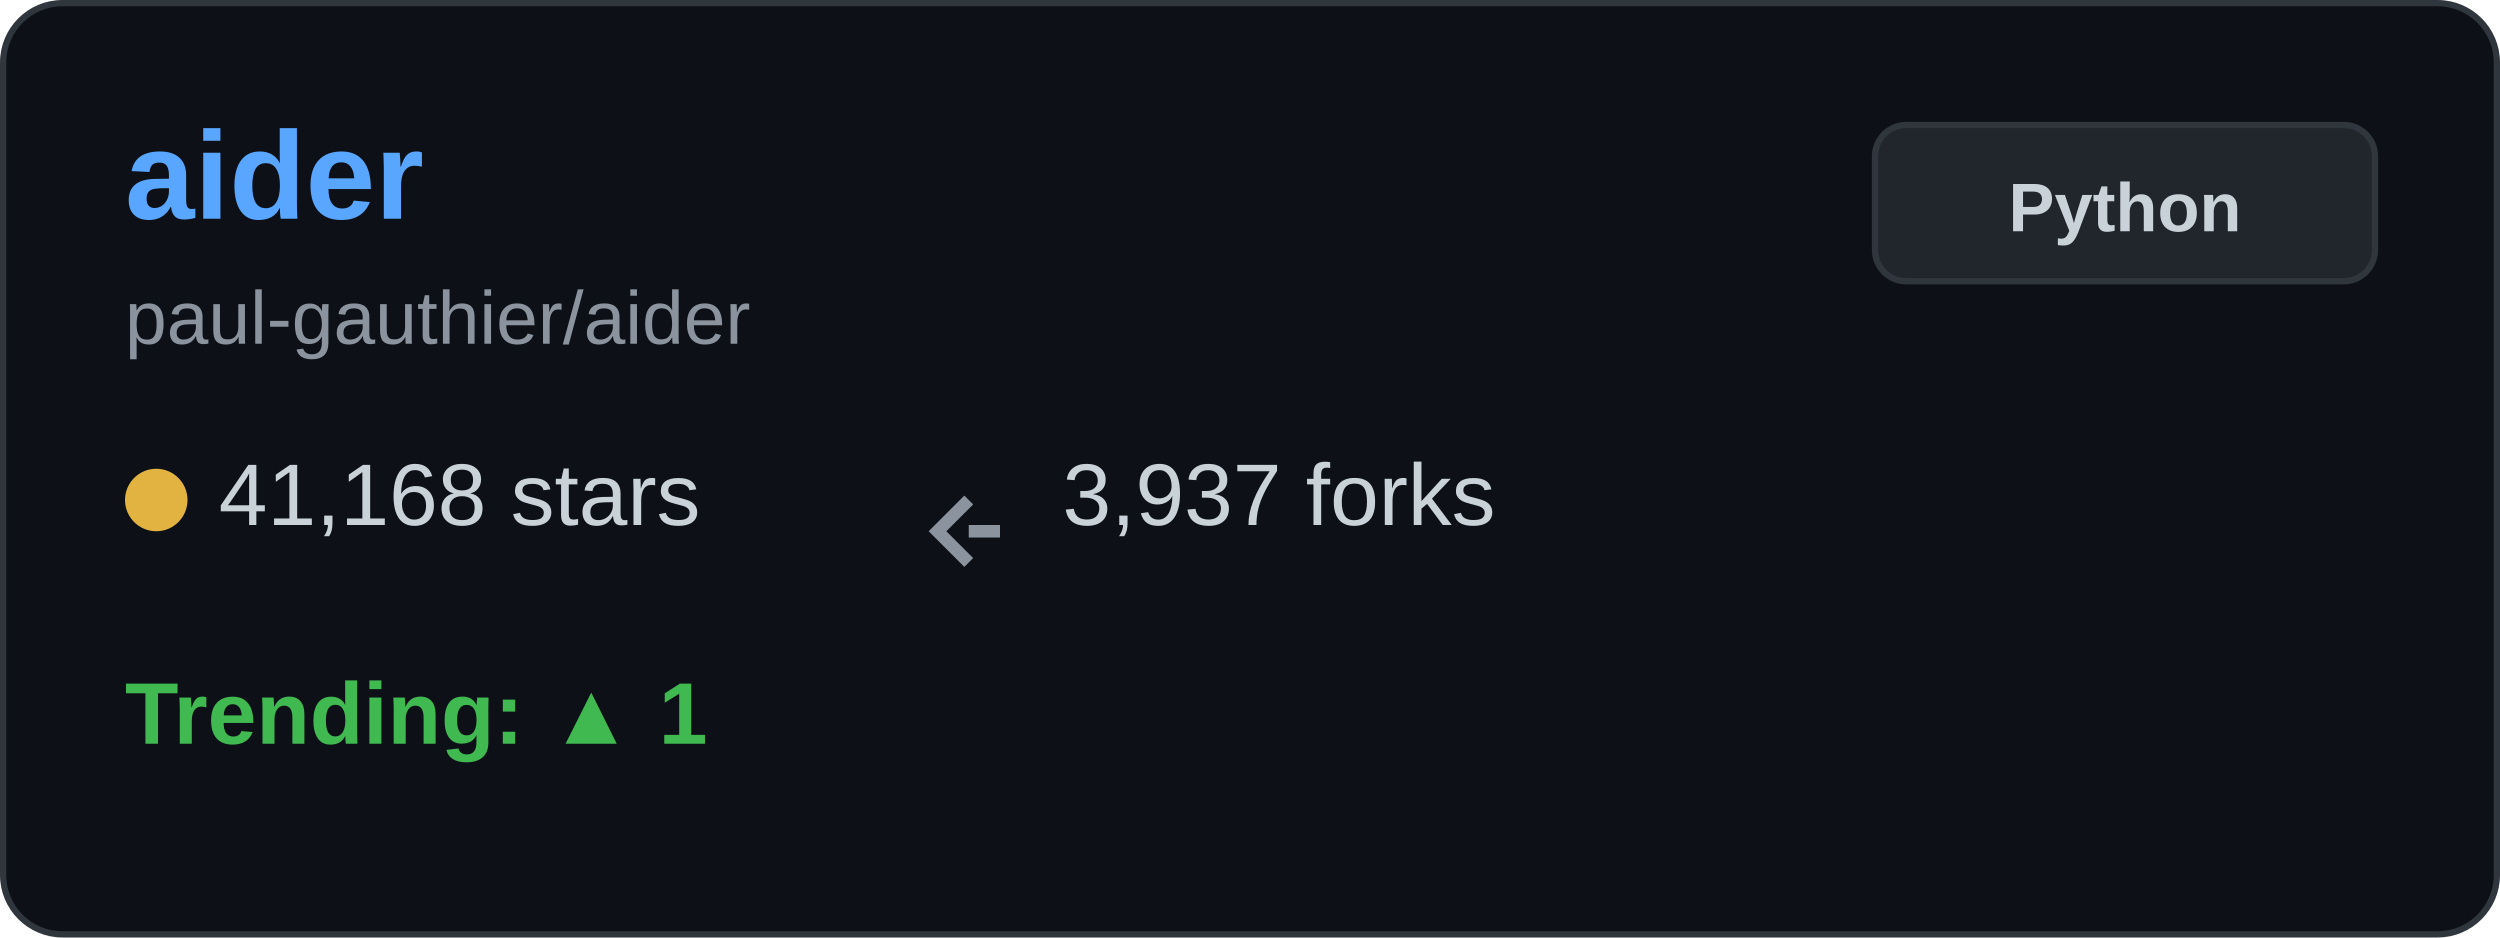
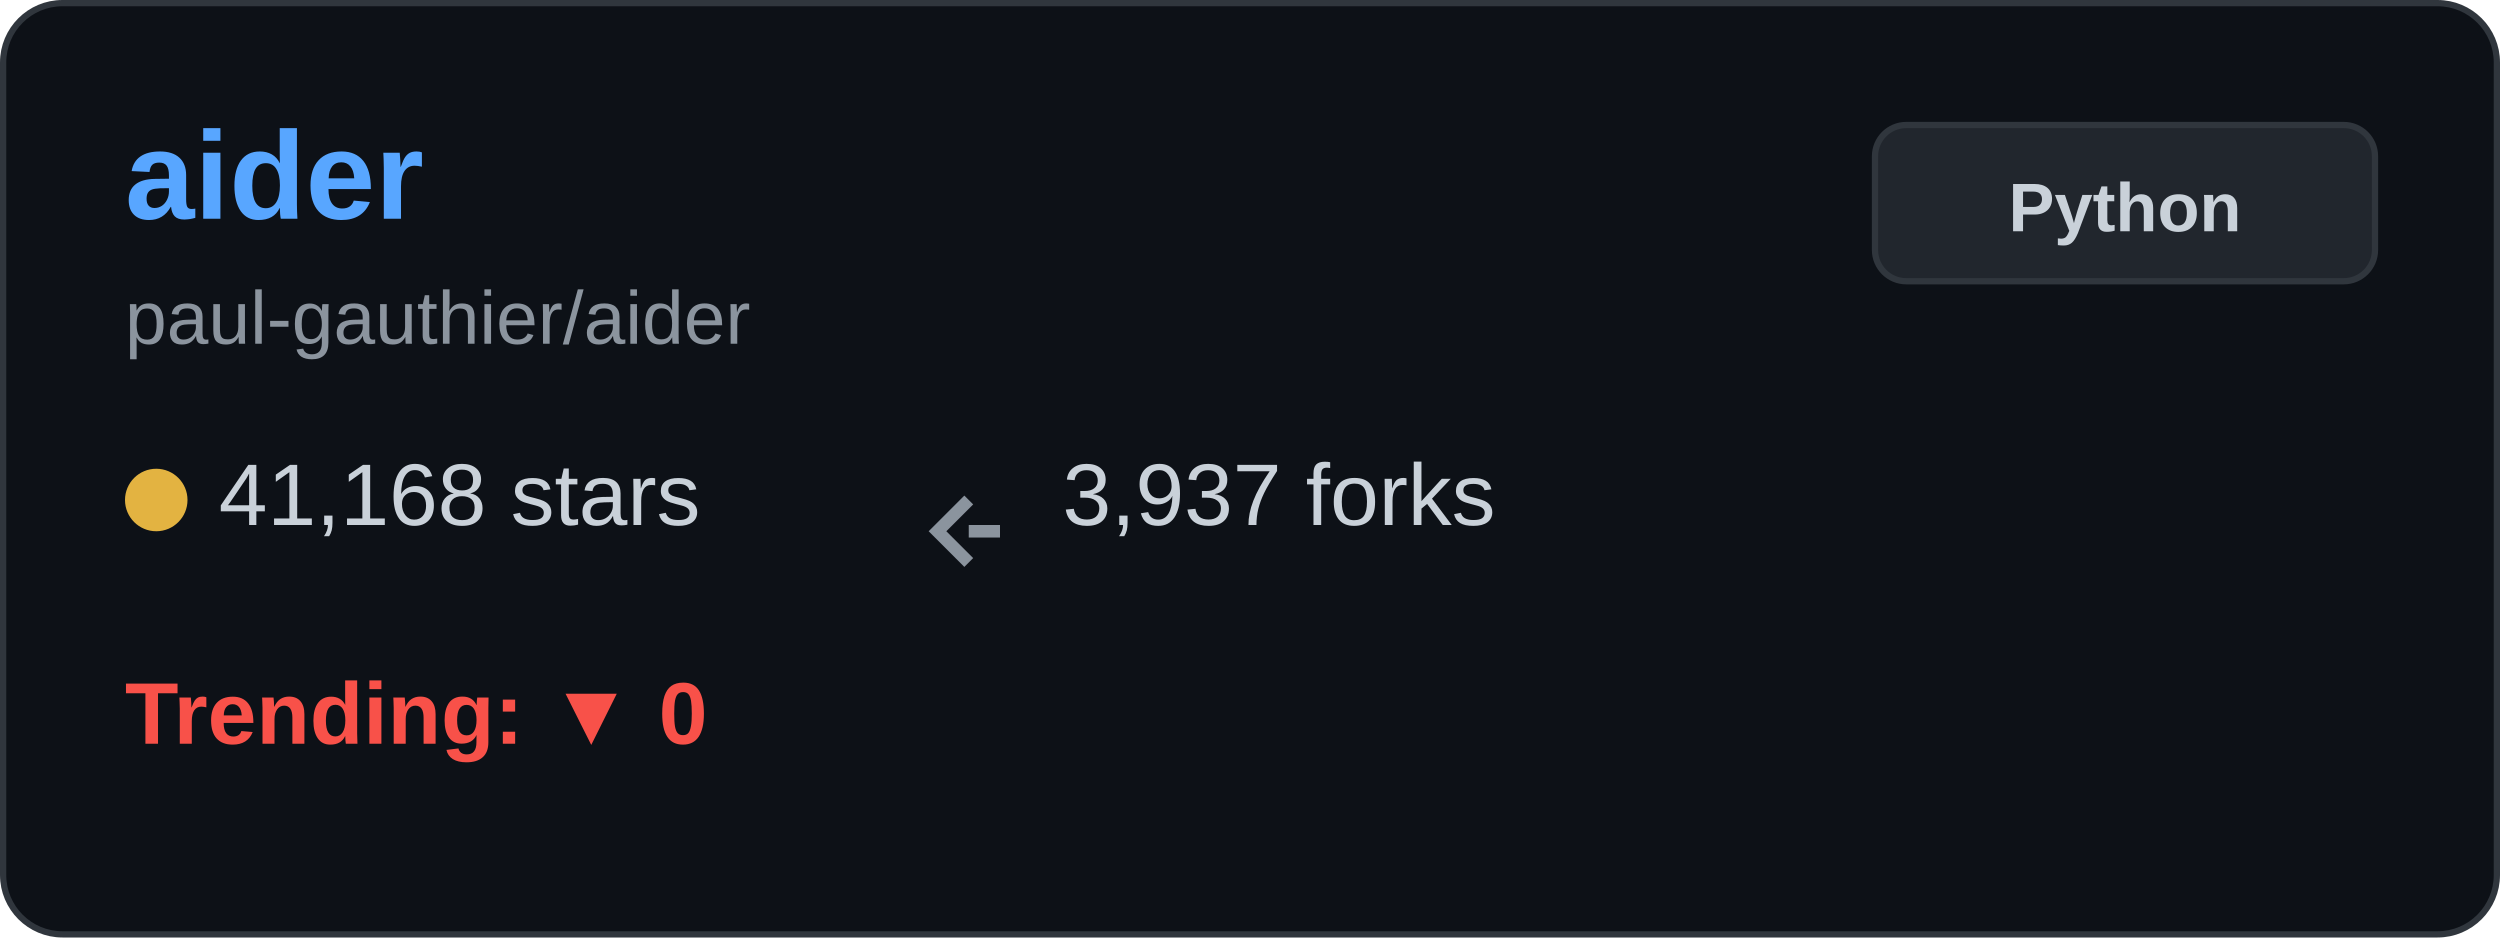
<svg xmlns="http://www.w3.org/2000/svg" width="400" height="150" viewBox="0 0 400 150" fill="none">
  <rect x="0.5" y="0.5" width="399" height="149" rx="9.5" fill="#0d1117" stroke="#30363d" />
  <text x="20" y="35" font-family="Arial, sans-serif" font-size="20" font-weight="bold" fill="#58a6ff">aider</text>
  <text x="20" y="55" font-family="Arial, sans-serif" font-size="12" fill="#8b949e">paul-gauthier/aider</text>
  <g transform="translate(20, 80)">
    <circle cx="5" cy="0" r="5" fill="#e3b341" />
    <text x="15" y="4" font-family="Arial, sans-serif" font-size="14" fill="#c9d1d9">41,168 stars</text>
  </g>
  <g transform="translate(150, 80)">
    <path d="M5 0 L0 5 L5 10 M5 5 L10 5" stroke="#8b949e" stroke-width="2" fill="none" />
    <text x="20" y="4" font-family="Arial, sans-serif" font-size="14" fill="#c9d1d9">3,937 forks</text>
  </g>
  <g transform="translate(20, 115)">
-     <text x="0" y="4" font-family="Arial, sans-serif" font-size="14" font-weight="bold" fill="#3fb950">Trending: ▲ 1</text>
+     <text x="0" y="4" font-family="Arial, sans-serif" font-size="14" font-weight="bold" fill="#f85149">Trending: ▼ 0</text>
  </g>
  <rect x="300" y="20" width="80" height="25" rx="5" fill="#21262d" stroke="#30363d" />
  <text x="340" y="37" font-family="Arial, sans-serif" font-size="11" font-weight="bold" fill="#c9d1d9" text-anchor="middle">Python</text>
</svg>
